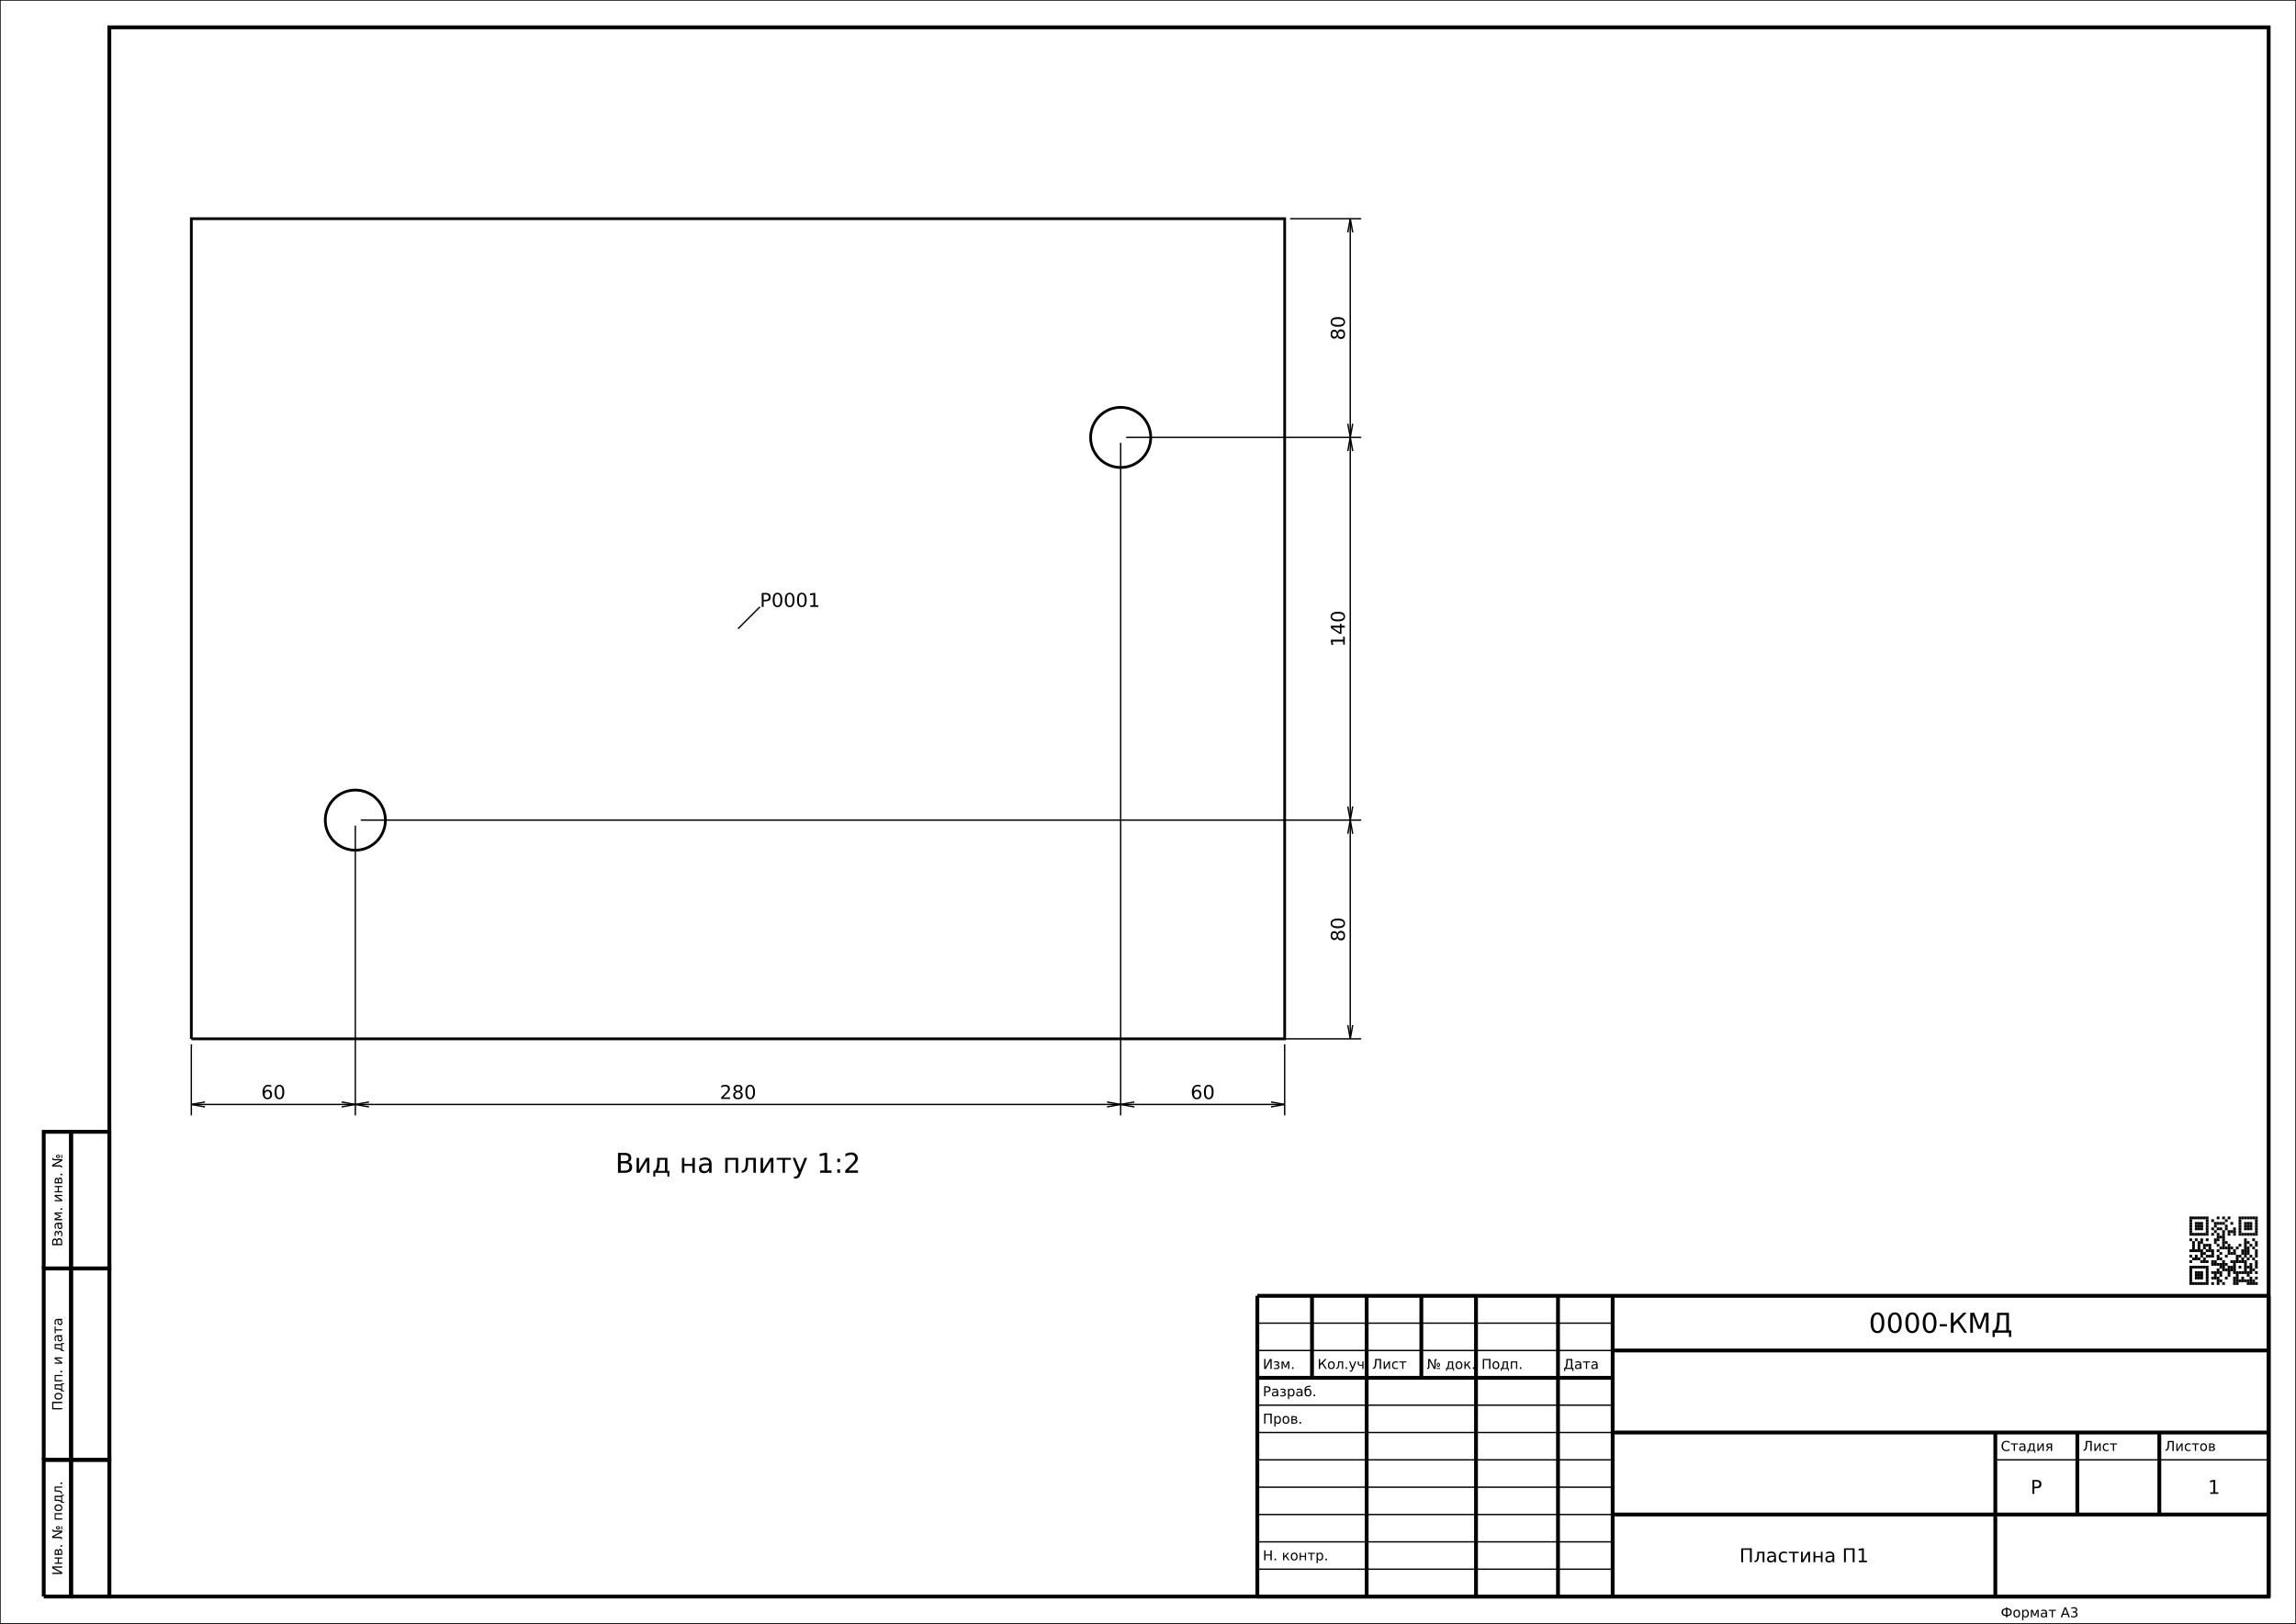
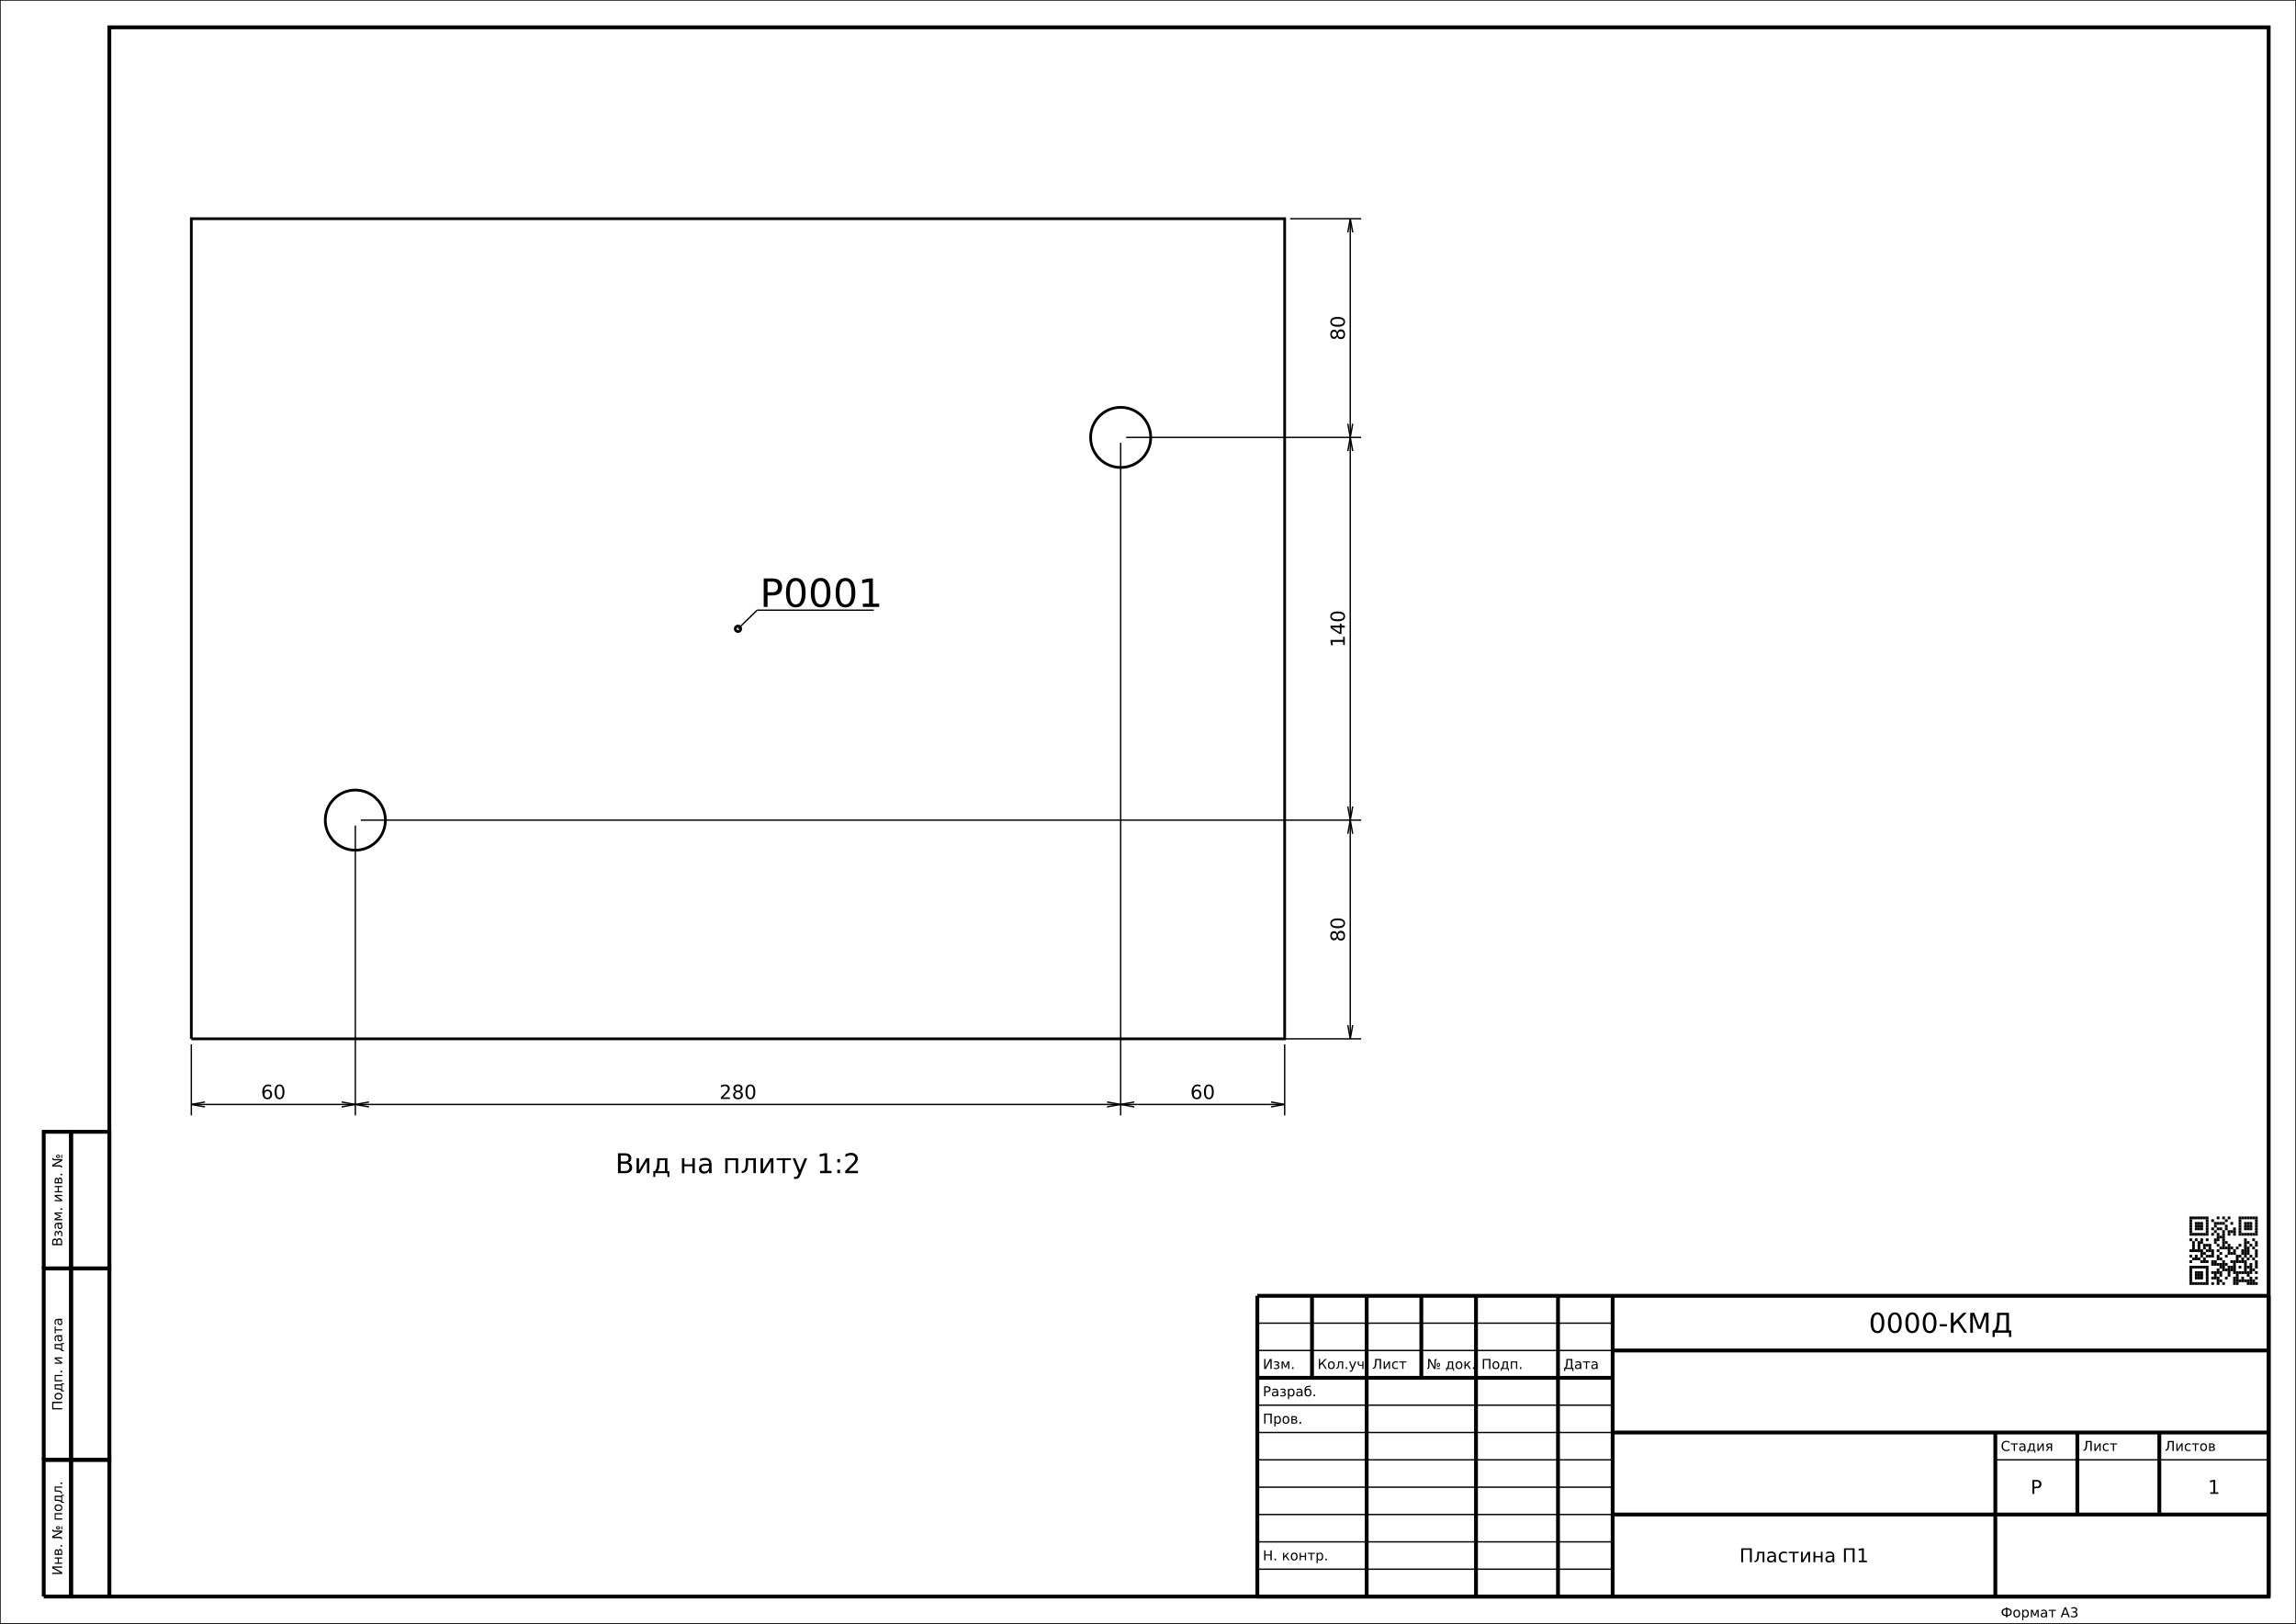
<svg xmlns="http://www.w3.org/2000/svg" width="420mm" height="297mm" viewBox="0 0 420 297" font-family="DejaVu Sans, Arial, sans-serif" data-drawing="901">
  <rect width="420" height="297" fill="#fff" />
  <polyline class="Thin" points="0,297 420,297 420,0 0,0 0,297" fill="none" stroke="#000" stroke-width="0.25" />
  <polyline class="Frame" points="20,292 415,292 415,5 20,5 20,292" fill="none" stroke="#000" stroke-width="0.7" />
  <polyline class="Frame" points="230,292 415,292" fill="none" stroke="#000" stroke-width="0.7" />
  <polyline class="Frame" points="415,292 415,237" fill="none" stroke="#000" stroke-width="0.7" />
  <polyline class="Frame" points="415,237 230,237" fill="none" stroke="#000" stroke-width="0.7" />
  <polyline class="Frame" points="230,237 230,292" fill="none" stroke="#000" stroke-width="0.7" />
  <polyline class="Thin" points="230,287 295,287" fill="none" stroke="#000" stroke-width="0.25" />
  <polyline class="Thin" points="230,282 295,282" fill="none" stroke="#000" stroke-width="0.25" />
  <polyline class="Thin" points="230,277 295,277" fill="none" stroke="#000" stroke-width="0.25" />
  <polyline class="Thin" points="230,272 295,272" fill="none" stroke="#000" stroke-width="0.25" />
  <polyline class="Thin" points="230,267 295,267" fill="none" stroke="#000" stroke-width="0.25" />
  <polyline class="Thin" points="230,262 295,262" fill="none" stroke="#000" stroke-width="0.25" />
  <polyline class="Thin" points="230,257 295,257" fill="none" stroke="#000" stroke-width="0.25" />
  <polyline class="Frame" points="230,252 295,252" fill="none" stroke="#000" stroke-width="0.7" />
  <polyline class="Thin" points="230,247 295,247" fill="none" stroke="#000" stroke-width="0.25" />
  <polyline class="Thin" points="230,242 295,242" fill="none" stroke="#000" stroke-width="0.25" />
  <polyline class="Frame" points="240,252 240,237" fill="none" stroke="#000" stroke-width="0.7" />
  <polyline class="Frame" points="260,252 260,237" fill="none" stroke="#000" stroke-width="0.7" />
  <polyline class="Frame" points="250,292 250,237" fill="none" stroke="#000" stroke-width="0.7" />
  <polyline class="Frame" points="270,292 270,237" fill="none" stroke="#000" stroke-width="0.7" />
  <polyline class="Frame" points="285,292 285,237" fill="none" stroke="#000" stroke-width="0.7" />
  <polyline class="Frame" points="295,292 295,237" fill="none" stroke="#000" stroke-width="0.7" />
  <polyline class="Frame" points="295,247 415,247" fill="none" stroke="#000" stroke-width="0.7" />
  <polyline class="Frame" points="295,262 415,262" fill="none" stroke="#000" stroke-width="0.7" />
  <polyline class="Thin" points="365,267 415,267" fill="none" stroke="#000" stroke-width="0.25" />
  <polyline class="Frame" points="295,277 415,277" fill="none" stroke="#000" stroke-width="0.7" />
  <polyline class="Frame" points="365,292 365,262" fill="none" stroke="#000" stroke-width="0.7" />
  <polyline class="Frame" points="380,277 380,262" fill="none" stroke="#000" stroke-width="0.7" />
  <polyline class="Frame" points="395,277 395,262" fill="none" stroke="#000" stroke-width="0.7" />
  <polyline class="Frame" points="8,292 13,292 13,267 8,267 8,292" fill="none" stroke="#000" stroke-width="0.7" />
  <polyline class="Frame" points="13,292 20,292 20,267 13,267 13,292" fill="none" stroke="#000" stroke-width="0.7" />
  <polyline class="Frame" points="8,267 13,267 13,232 8,232 8,267" fill="none" stroke="#000" stroke-width="0.7" />
  <polyline class="Frame" points="13,267 20,267 20,232 13,232 13,267" fill="none" stroke="#000" stroke-width="0.7" />
  <polyline class="Frame" points="8,232 13,232 13,207 8,207 8,232" fill="none" stroke="#000" stroke-width="0.7" />
  <polyline class="Frame" points="13,232 20,232 20,207 13,207 13,232" fill="none" stroke="#000" stroke-width="0.7" />
  <rect x="400.5" y="222.5" width="0.5" height="0.5" fill="#000" />
  <rect x="401" y="222.5" width="0.5" height="0.5" fill="#000" />
  <rect x="401.5" y="222.5" width="0.5" height="0.5" fill="#000" />
  <rect x="402" y="222.5" width="0.5" height="0.5" fill="#000" />
  <rect x="402.5" y="222.5" width="0.5" height="0.5" fill="#000" />
  <rect x="403" y="222.5" width="0.5" height="0.5" fill="#000" />
  <rect x="403.5" y="222.5" width="0.5" height="0.5" fill="#000" />
  <rect x="405.5" y="222.5" width="0.5" height="0.5" fill="#000" />
  <rect x="406.5" y="222.5" width="0.5" height="0.5" fill="#000" />
  <rect x="407.5" y="222.5" width="0.5" height="0.5" fill="#000" />
  <rect x="409.5" y="222.5" width="0.5" height="0.5" fill="#000" />
  <rect x="410" y="222.5" width="0.5" height="0.5" fill="#000" />
  <rect x="410.5" y="222.5" width="0.5" height="0.5" fill="#000" />
  <rect x="411" y="222.5" width="0.5" height="0.5" fill="#000" />
  <rect x="411.5" y="222.5" width="0.5" height="0.5" fill="#000" />
  <rect x="412" y="222.5" width="0.5" height="0.5" fill="#000" />
  <rect x="412.5" y="222.5" width="0.5" height="0.5" fill="#000" />
  <rect x="400.5" y="223" width="0.5" height="0.5" fill="#000" />
  <rect x="403.5" y="223" width="0.5" height="0.5" fill="#000" />
  <rect x="404.5" y="223" width="0.5" height="0.5" fill="#000" />
  <rect x="407" y="223" width="0.5" height="0.5" fill="#000" />
  <rect x="409.5" y="223" width="0.5" height="0.5" fill="#000" />
  <rect x="412.5" y="223" width="0.5" height="0.5" fill="#000" />
  <rect x="400.5" y="223.5" width="0.5" height="0.5" fill="#000" />
  <rect x="401.5" y="223.5" width="0.5" height="0.5" fill="#000" />
  <rect x="402" y="223.5" width="0.5" height="0.5" fill="#000" />
  <rect x="402.5" y="223.5" width="0.5" height="0.5" fill="#000" />
  <rect x="403.5" y="223.5" width="0.5" height="0.5" fill="#000" />
  <rect x="405" y="223.5" width="0.5" height="0.5" fill="#000" />
  <rect x="405.5" y="223.5" width="0.5" height="0.5" fill="#000" />
  <rect x="406" y="223.5" width="0.5" height="0.5" fill="#000" />
  <rect x="406.5" y="223.5" width="0.5" height="0.5" fill="#000" />
  <rect x="408" y="223.5" width="0.5" height="0.5" fill="#000" />
  <rect x="409.5" y="223.5" width="0.5" height="0.5" fill="#000" />
  <rect x="410.5" y="223.5" width="0.5" height="0.5" fill="#000" />
  <rect x="411" y="223.5" width="0.5" height="0.5" fill="#000" />
  <rect x="411.5" y="223.5" width="0.5" height="0.5" fill="#000" />
  <rect x="412.5" y="223.5" width="0.5" height="0.5" fill="#000" />
  <rect x="400.5" y="224" width="0.5" height="0.5" fill="#000" />
  <rect x="401.5" y="224" width="0.5" height="0.5" fill="#000" />
  <rect x="402" y="224" width="0.5" height="0.5" fill="#000" />
  <rect x="402.5" y="224" width="0.5" height="0.5" fill="#000" />
  <rect x="403.5" y="224" width="0.5" height="0.5" fill="#000" />
  <rect x="405" y="224" width="0.5" height="0.5" fill="#000" />
  <rect x="407" y="224" width="0.5" height="0.5" fill="#000" />
  <rect x="409.5" y="224" width="0.5" height="0.5" fill="#000" />
  <rect x="410.5" y="224" width="0.5" height="0.5" fill="#000" />
  <rect x="411" y="224" width="0.5" height="0.5" fill="#000" />
  <rect x="411.5" y="224" width="0.5" height="0.5" fill="#000" />
  <rect x="412.5" y="224" width="0.5" height="0.5" fill="#000" />
  <rect x="400.5" y="224.5" width="0.5" height="0.5" fill="#000" />
  <rect x="401.5" y="224.5" width="0.5" height="0.5" fill="#000" />
  <rect x="402" y="224.5" width="0.5" height="0.5" fill="#000" />
  <rect x="402.5" y="224.5" width="0.5" height="0.5" fill="#000" />
  <rect x="403.5" y="224.5" width="0.5" height="0.5" fill="#000" />
  <rect x="404.5" y="224.5" width="0.5" height="0.5" fill="#000" />
  <rect x="405.5" y="224.5" width="0.5" height="0.5" fill="#000" />
  <rect x="406" y="224.5" width="0.5" height="0.5" fill="#000" />
  <rect x="407" y="224.5" width="0.5" height="0.5" fill="#000" />
  <rect x="408.5" y="224.5" width="0.5" height="0.5" fill="#000" />
  <rect x="409.5" y="224.5" width="0.5" height="0.5" fill="#000" />
  <rect x="410.5" y="224.5" width="0.5" height="0.5" fill="#000" />
  <rect x="411" y="224.5" width="0.5" height="0.5" fill="#000" />
  <rect x="411.5" y="224.5" width="0.5" height="0.5" fill="#000" />
  <rect x="412.5" y="224.5" width="0.5" height="0.5" fill="#000" />
  <rect x="400.5" y="225" width="0.5" height="0.5" fill="#000" />
  <rect x="403.5" y="225" width="0.5" height="0.5" fill="#000" />
  <rect x="405" y="225" width="0.5" height="0.5" fill="#000" />
  <rect x="406.5" y="225" width="0.5" height="0.5" fill="#000" />
  <rect x="407.5" y="225" width="0.5" height="0.5" fill="#000" />
  <rect x="408" y="225" width="0.5" height="0.5" fill="#000" />
  <rect x="408.5" y="225" width="0.5" height="0.5" fill="#000" />
  <rect x="409.5" y="225" width="0.5" height="0.5" fill="#000" />
  <rect x="412.5" y="225" width="0.5" height="0.5" fill="#000" />
  <rect x="400.5" y="225.5" width="0.5" height="0.5" fill="#000" />
  <rect x="401" y="225.5" width="0.5" height="0.5" fill="#000" />
  <rect x="401.5" y="225.5" width="0.5" height="0.5" fill="#000" />
  <rect x="402" y="225.5" width="0.5" height="0.5" fill="#000" />
  <rect x="402.5" y="225.5" width="0.5" height="0.5" fill="#000" />
  <rect x="403" y="225.5" width="0.5" height="0.5" fill="#000" />
  <rect x="403.5" y="225.5" width="0.5" height="0.5" fill="#000" />
  <rect x="404.5" y="225.5" width="0.5" height="0.5" fill="#000" />
  <rect x="405.5" y="225.5" width="0.5" height="0.5" fill="#000" />
  <rect x="406.5" y="225.5" width="0.5" height="0.5" fill="#000" />
  <rect x="407.5" y="225.5" width="0.5" height="0.5" fill="#000" />
  <rect x="408.5" y="225.5" width="0.5" height="0.5" fill="#000" />
  <rect x="409.5" y="225.5" width="0.5" height="0.5" fill="#000" />
  <rect x="410" y="225.5" width="0.5" height="0.5" fill="#000" />
  <rect x="410.5" y="225.5" width="0.5" height="0.5" fill="#000" />
  <rect x="411" y="225.5" width="0.5" height="0.5" fill="#000" />
  <rect x="411.5" y="225.5" width="0.5" height="0.5" fill="#000" />
  <rect x="412" y="225.5" width="0.5" height="0.5" fill="#000" />
  <rect x="412.5" y="225.5" width="0.5" height="0.5" fill="#000" />
  <rect x="405.5" y="226" width="0.5" height="0.5" fill="#000" />
  <rect x="406" y="226" width="0.5" height="0.5" fill="#000" />
  <rect x="406.5" y="226" width="0.5" height="0.5" fill="#000" />
  <rect x="400.5" y="226.5" width="0.5" height="0.5" fill="#000" />
  <rect x="401.5" y="226.5" width="0.5" height="0.5" fill="#000" />
  <rect x="402.5" y="226.5" width="0.5" height="0.5" fill="#000" />
  <rect x="403.5" y="226.5" width="0.5" height="0.5" fill="#000" />
  <rect x="405" y="226.5" width="0.5" height="0.5" fill="#000" />
  <rect x="405.5" y="226.5" width="0.5" height="0.5" fill="#000" />
  <rect x="406.5" y="226.5" width="0.5" height="0.5" fill="#000" />
  <rect x="410.5" y="226.5" width="0.5" height="0.5" fill="#000" />
  <rect x="412" y="226.5" width="0.5" height="0.5" fill="#000" />
  <rect x="401" y="227" width="0.5" height="0.5" fill="#000" />
  <rect x="402" y="227" width="0.5" height="0.5" fill="#000" />
  <rect x="402.5" y="227" width="0.5" height="0.5" fill="#000" />
  <rect x="405" y="227" width="0.5" height="0.5" fill="#000" />
  <rect x="406.5" y="227" width="0.5" height="0.5" fill="#000" />
  <rect x="407" y="227" width="0.5" height="0.5" fill="#000" />
  <rect x="410.5" y="227" width="0.5" height="0.5" fill="#000" />
  <rect x="411" y="227" width="0.5" height="0.5" fill="#000" />
  <rect x="412.5" y="227" width="0.5" height="0.5" fill="#000" />
  <rect x="401" y="227.5" width="0.5" height="0.5" fill="#000" />
  <rect x="402" y="227.5" width="0.5" height="0.5" fill="#000" />
  <rect x="403" y="227.5" width="0.5" height="0.5" fill="#000" />
  <rect x="403.5" y="227.5" width="0.5" height="0.5" fill="#000" />
  <rect x="404" y="227.5" width="0.5" height="0.5" fill="#000" />
  <rect x="405.5" y="227.5" width="0.5" height="0.5" fill="#000" />
  <rect x="406.5" y="227.5" width="0.5" height="0.5" fill="#000" />
  <rect x="407.5" y="227.5" width="0.5" height="0.5" fill="#000" />
  <rect x="409.5" y="227.5" width="0.5" height="0.5" fill="#000" />
  <rect x="410.5" y="227.5" width="0.5" height="0.5" fill="#000" />
  <rect x="411.5" y="227.5" width="0.5" height="0.5" fill="#000" />
  <rect x="412.5" y="227.5" width="0.5" height="0.5" fill="#000" />
  <rect x="401" y="228" width="0.5" height="0.5" fill="#000" />
  <rect x="402" y="228" width="0.5" height="0.5" fill="#000" />
  <rect x="403" y="228" width="0.5" height="0.5" fill="#000" />
  <rect x="404" y="228" width="0.5" height="0.5" fill="#000" />
  <rect x="406" y="228" width="0.5" height="0.5" fill="#000" />
  <rect x="406.5" y="228" width="0.5" height="0.5" fill="#000" />
  <rect x="407" y="228" width="0.5" height="0.5" fill="#000" />
  <rect x="407.5" y="228" width="0.5" height="0.5" fill="#000" />
  <rect x="408" y="228" width="0.5" height="0.5" fill="#000" />
  <rect x="409" y="228" width="0.5" height="0.5" fill="#000" />
  <rect x="410.5" y="228" width="0.5" height="0.5" fill="#000" />
  <rect x="411" y="228" width="0.5" height="0.5" fill="#000" />
  <rect x="412" y="228" width="0.5" height="0.5" fill="#000" />
  <rect x="400.5" y="228.5" width="0.5" height="0.5" fill="#000" />
  <rect x="401" y="228.5" width="0.5" height="0.5" fill="#000" />
  <rect x="401.5" y="228.5" width="0.5" height="0.5" fill="#000" />
  <rect x="402" y="228.5" width="0.5" height="0.5" fill="#000" />
  <rect x="402.5" y="228.5" width="0.5" height="0.5" fill="#000" />
  <rect x="403.5" y="228.5" width="0.5" height="0.5" fill="#000" />
  <rect x="404" y="228.5" width="0.5" height="0.5" fill="#000" />
  <rect x="404.5" y="228.5" width="0.5" height="0.5" fill="#000" />
  <rect x="405.5" y="228.5" width="0.5" height="0.5" fill="#000" />
  <rect x="407.5" y="228.5" width="0.5" height="0.5" fill="#000" />
  <rect x="408.5" y="228.5" width="0.5" height="0.5" fill="#000" />
  <rect x="410" y="228.5" width="0.5" height="0.5" fill="#000" />
  <rect x="410.5" y="228.5" width="0.5" height="0.5" fill="#000" />
  <rect x="411" y="228.5" width="0.5" height="0.5" fill="#000" />
  <rect x="412.5" y="228.5" width="0.5" height="0.5" fill="#000" />
  <rect x="402.5" y="229" width="0.5" height="0.5" fill="#000" />
  <rect x="403" y="229" width="0.5" height="0.5" fill="#000" />
  <rect x="404.5" y="229" width="0.5" height="0.5" fill="#000" />
  <rect x="406" y="229" width="0.5" height="0.5" fill="#000" />
  <rect x="407.5" y="229" width="0.5" height="0.5" fill="#000" />
  <rect x="408" y="229" width="0.5" height="0.5" fill="#000" />
  <rect x="408.5" y="229" width="0.5" height="0.5" fill="#000" />
  <rect x="410" y="229" width="0.5" height="0.5" fill="#000" />
  <rect x="410.5" y="229" width="0.5" height="0.5" fill="#000" />
  <rect x="411" y="229" width="0.5" height="0.5" fill="#000" />
  <rect x="412.5" y="229" width="0.5" height="0.5" fill="#000" />
  <rect x="400.5" y="229.5" width="0.5" height="0.5" fill="#000" />
  <rect x="401.5" y="229.5" width="0.5" height="0.5" fill="#000" />
  <rect x="402.5" y="229.5" width="0.5" height="0.5" fill="#000" />
  <rect x="403.5" y="229.5" width="0.5" height="0.5" fill="#000" />
  <rect x="404" y="229.5" width="0.5" height="0.5" fill="#000" />
  <rect x="404.5" y="229.5" width="0.5" height="0.5" fill="#000" />
  <rect x="405.5" y="229.5" width="0.5" height="0.5" fill="#000" />
  <rect x="407" y="229.5" width="0.5" height="0.5" fill="#000" />
  <rect x="409" y="229.5" width="0.5" height="0.5" fill="#000" />
  <rect x="409.5" y="229.5" width="0.5" height="0.5" fill="#000" />
  <rect x="410.5" y="229.5" width="0.5" height="0.5" fill="#000" />
  <rect x="411.5" y="229.5" width="0.5" height="0.5" fill="#000" />
  <rect x="412.5" y="229.5" width="0.5" height="0.5" fill="#000" />
  <rect x="401" y="230" width="0.5" height="0.5" fill="#000" />
  <rect x="401.5" y="230" width="0.5" height="0.5" fill="#000" />
  <rect x="402" y="230" width="0.5" height="0.5" fill="#000" />
  <rect x="403" y="230" width="0.5" height="0.5" fill="#000" />
  <rect x="405.5" y="230" width="0.5" height="0.5" fill="#000" />
  <rect x="406" y="230" width="0.5" height="0.5" fill="#000" />
  <rect x="409" y="230" width="0.5" height="0.5" fill="#000" />
  <rect x="410" y="230" width="0.5" height="0.5" fill="#000" />
  <rect x="411" y="230" width="0.5" height="0.5" fill="#000" />
  <rect x="412" y="230" width="0.5" height="0.5" fill="#000" />
  <rect x="400.5" y="230.5" width="0.5" height="0.5" fill="#000" />
  <rect x="402.5" y="230.5" width="0.5" height="0.5" fill="#000" />
  <rect x="403" y="230.5" width="0.5" height="0.5" fill="#000" />
  <rect x="403.5" y="230.5" width="0.5" height="0.5" fill="#000" />
  <rect x="404.5" y="230.5" width="0.5" height="0.5" fill="#000" />
  <rect x="405" y="230.5" width="0.5" height="0.5" fill="#000" />
  <rect x="406.5" y="230.5" width="0.5" height="0.5" fill="#000" />
  <rect x="408" y="230.5" width="0.5" height="0.5" fill="#000" />
  <rect x="408.5" y="230.5" width="0.5" height="0.5" fill="#000" />
  <rect x="409" y="230.5" width="0.5" height="0.5" fill="#000" />
  <rect x="409.5" y="230.5" width="0.5" height="0.5" fill="#000" />
  <rect x="410" y="230.5" width="0.5" height="0.5" fill="#000" />
  <rect x="410.5" y="230.5" width="0.5" height="0.5" fill="#000" />
  <rect x="412.5" y="230.5" width="0.5" height="0.5" fill="#000" />
  <rect x="404.5" y="231" width="0.5" height="0.5" fill="#000" />
  <rect x="405" y="231" width="0.5" height="0.5" fill="#000" />
  <rect x="405.5" y="231" width="0.5" height="0.5" fill="#000" />
  <rect x="406" y="231" width="0.5" height="0.5" fill="#000" />
  <rect x="406.5" y="231" width="0.5" height="0.5" fill="#000" />
  <rect x="407" y="231" width="0.5" height="0.5" fill="#000" />
  <rect x="408.5" y="231" width="0.5" height="0.5" fill="#000" />
  <rect x="410.5" y="231" width="0.5" height="0.5" fill="#000" />
  <rect x="411.5" y="231" width="0.5" height="0.5" fill="#000" />
  <rect x="412.5" y="231" width="0.5" height="0.5" fill="#000" />
  <rect x="400.5" y="231.5" width="0.5" height="0.5" fill="#000" />
  <rect x="401" y="231.5" width="0.5" height="0.5" fill="#000" />
  <rect x="401.5" y="231.5" width="0.5" height="0.5" fill="#000" />
  <rect x="402" y="231.5" width="0.5" height="0.5" fill="#000" />
  <rect x="402.5" y="231.5" width="0.5" height="0.5" fill="#000" />
  <rect x="403" y="231.5" width="0.5" height="0.5" fill="#000" />
  <rect x="403.5" y="231.5" width="0.5" height="0.5" fill="#000" />
  <rect x="406" y="231.5" width="0.5" height="0.5" fill="#000" />
  <rect x="406.5" y="231.5" width="0.5" height="0.5" fill="#000" />
  <rect x="407.5" y="231.5" width="0.5" height="0.5" fill="#000" />
  <rect x="408" y="231.5" width="0.5" height="0.5" fill="#000" />
  <rect x="408.5" y="231.5" width="0.5" height="0.5" fill="#000" />
  <rect x="409.5" y="231.5" width="0.5" height="0.5" fill="#000" />
  <rect x="410.5" y="231.5" width="0.5" height="0.5" fill="#000" />
  <rect x="411" y="231.5" width="0.5" height="0.5" fill="#000" />
  <rect x="411.5" y="231.5" width="0.5" height="0.5" fill="#000" />
  <rect x="412.5" y="231.5" width="0.5" height="0.5" fill="#000" />
  <rect x="400.5" y="232" width="0.5" height="0.5" fill="#000" />
  <rect x="403.5" y="232" width="0.5" height="0.5" fill="#000" />
  <rect x="405.5" y="232" width="0.5" height="0.5" fill="#000" />
  <rect x="406.5" y="232" width="0.5" height="0.5" fill="#000" />
  <rect x="407" y="232" width="0.5" height="0.5" fill="#000" />
  <rect x="407.5" y="232" width="0.5" height="0.5" fill="#000" />
  <rect x="408" y="232" width="0.5" height="0.5" fill="#000" />
  <rect x="408.5" y="232" width="0.5" height="0.5" fill="#000" />
  <rect x="410.5" y="232" width="0.5" height="0.5" fill="#000" />
  <rect x="411.5" y="232" width="0.5" height="0.5" fill="#000" />
  <rect x="412" y="232" width="0.5" height="0.5" fill="#000" />
  <rect x="400.5" y="232.5" width="0.5" height="0.5" fill="#000" />
  <rect x="401.5" y="232.5" width="0.5" height="0.5" fill="#000" />
  <rect x="402" y="232.5" width="0.5" height="0.5" fill="#000" />
  <rect x="402.5" y="232.5" width="0.5" height="0.5" fill="#000" />
  <rect x="403.5" y="232.5" width="0.5" height="0.5" fill="#000" />
  <rect x="404.5" y="232.5" width="0.5" height="0.5" fill="#000" />
  <rect x="405" y="232.5" width="0.5" height="0.5" fill="#000" />
  <rect x="405.5" y="232.5" width="0.5" height="0.5" fill="#000" />
  <rect x="406" y="232.5" width="0.5" height="0.5" fill="#000" />
  <rect x="407.5" y="232.5" width="0.5" height="0.5" fill="#000" />
  <rect x="408.5" y="232.5" width="0.5" height="0.5" fill="#000" />
  <rect x="409" y="232.5" width="0.5" height="0.5" fill="#000" />
  <rect x="409.5" y="232.5" width="0.5" height="0.5" fill="#000" />
  <rect x="410" y="232.5" width="0.5" height="0.5" fill="#000" />
  <rect x="410.5" y="232.5" width="0.5" height="0.5" fill="#000" />
  <rect x="411" y="232.5" width="0.5" height="0.5" fill="#000" />
  <rect x="411.5" y="232.5" width="0.5" height="0.5" fill="#000" />
  <rect x="412.5" y="232.5" width="0.5" height="0.5" fill="#000" />
  <rect x="400.5" y="233" width="0.5" height="0.5" fill="#000" />
  <rect x="401.5" y="233" width="0.5" height="0.5" fill="#000" />
  <rect x="402" y="233" width="0.5" height="0.5" fill="#000" />
  <rect x="402.5" y="233" width="0.5" height="0.5" fill="#000" />
  <rect x="403.5" y="233" width="0.5" height="0.5" fill="#000" />
  <rect x="405" y="233" width="0.5" height="0.5" fill="#000" />
  <rect x="406" y="233" width="0.5" height="0.5" fill="#000" />
  <rect x="407.5" y="233" width="0.5" height="0.5" fill="#000" />
  <rect x="409" y="233" width="0.5" height="0.5" fill="#000" />
  <rect x="411" y="233" width="0.5" height="0.5" fill="#000" />
  <rect x="400.5" y="233.5" width="0.5" height="0.5" fill="#000" />
  <rect x="401.5" y="233.5" width="0.5" height="0.5" fill="#000" />
  <rect x="402" y="233.5" width="0.5" height="0.5" fill="#000" />
  <rect x="402.5" y="233.5" width="0.5" height="0.5" fill="#000" />
  <rect x="403.5" y="233.5" width="0.5" height="0.5" fill="#000" />
  <rect x="404.5" y="233.5" width="0.5" height="0.5" fill="#000" />
  <rect x="405" y="233.5" width="0.5" height="0.5" fill="#000" />
  <rect x="405.5" y="233.5" width="0.5" height="0.5" fill="#000" />
  <rect x="407" y="233.5" width="0.5" height="0.5" fill="#000" />
  <rect x="408.5" y="233.5" width="0.5" height="0.5" fill="#000" />
  <rect x="409" y="233.5" width="0.5" height="0.5" fill="#000" />
  <rect x="410" y="233.5" width="0.5" height="0.5" fill="#000" />
  <rect x="411.5" y="233.5" width="0.5" height="0.5" fill="#000" />
  <rect x="412.5" y="233.5" width="0.5" height="0.5" fill="#000" />
  <rect x="400.5" y="234" width="0.5" height="0.5" fill="#000" />
  <rect x="403.5" y="234" width="0.5" height="0.5" fill="#000" />
  <rect x="405.5" y="234" width="0.5" height="0.5" fill="#000" />
  <rect x="406" y="234" width="0.5" height="0.5" fill="#000" />
  <rect x="408.5" y="234" width="0.5" height="0.5" fill="#000" />
  <rect x="409" y="234" width="0.5" height="0.5" fill="#000" />
  <rect x="409.5" y="234" width="0.5" height="0.5" fill="#000" />
  <rect x="410" y="234" width="0.5" height="0.5" fill="#000" />
  <rect x="410.5" y="234" width="0.5" height="0.5" fill="#000" />
  <rect x="411" y="234" width="0.5" height="0.5" fill="#000" />
  <rect x="411.5" y="234" width="0.5" height="0.5" fill="#000" />
  <rect x="412" y="234" width="0.5" height="0.5" fill="#000" />
  <rect x="400.5" y="234.5" width="0.5" height="0.5" fill="#000" />
  <rect x="401" y="234.5" width="0.5" height="0.5" fill="#000" />
  <rect x="401.5" y="234.5" width="0.5" height="0.5" fill="#000" />
  <rect x="402" y="234.5" width="0.5" height="0.5" fill="#000" />
  <rect x="402.5" y="234.5" width="0.5" height="0.5" fill="#000" />
  <rect x="403" y="234.5" width="0.5" height="0.5" fill="#000" />
  <rect x="403.5" y="234.5" width="0.5" height="0.5" fill="#000" />
  <rect x="404.5" y="234.5" width="0.5" height="0.5" fill="#000" />
  <rect x="405.5" y="234.5" width="0.5" height="0.5" fill="#000" />
  <rect x="406.5" y="234.5" width="0.5" height="0.5" fill="#000" />
  <rect x="408.5" y="234.5" width="0.5" height="0.5" fill="#000" />
  <rect x="409" y="234.5" width="0.5" height="0.5" fill="#000" />
  <rect x="411" y="234.5" width="0.5" height="0.5" fill="#000" />
  <rect x="411.5" y="234.5" width="0.5" height="0.5" fill="#000" />
  <rect x="412" y="234.5" width="0.5" height="0.5" fill="#000" />
  <rect x="412.5" y="234.5" width="0.5" height="0.5" fill="#000" />
  <g class="view" data-view="1">
    <polyline class="Visible" data-object="11" points="35,190 35,40 235,40 235,190 35,190" fill="none" stroke="#000" stroke-width="0.5" />
    <polyline class="Visible" data-object="11" points="59.5,150 59.526,150.53 59.602,151.055 59.729,151.57 59.917,152.101 60.143,152.581 60.414,153.037 60.749,153.49 61.105,153.883 61.497,154.24 61.922,154.558 62.405,154.849 62.884,155.077 63.414,155.266 63.929,155.395 64.454,155.473 65.017,155.5 65.546,155.473 66.103,155.388 66.617,155.257 67.116,155.077 67.595,154.849 68.05,154.577 68.477,154.261 68.895,153.883 69.251,153.49 69.567,153.064 69.857,152.581 70.083,152.101 70.262,151.602 70.398,151.055 70.474,150.53 70.5,150 70.471,149.437 70.391,148.913 70.262,148.398 70.083,147.899 69.841,147.39 69.567,146.936 69.251,146.51 68.895,146.117 68.503,145.76 68.078,145.442 67.625,145.167 67.116,144.923 66.617,144.743 66.071,144.605 65.546,144.527 65.017,144.5 64.454,144.527 63.929,144.605 63.414,144.734 62.914,144.911 62.405,145.151 61.95,145.423 61.523,145.739 61.105,146.117 60.749,146.51 60.414,146.963 60.143,147.419 59.917,147.899 59.729,148.43 59.602,148.945 59.526,149.47 59.5,150" fill="none" stroke="#000" stroke-width="0.5" />
    <polyline class="Visible" data-object="11" points="199.5,80 199.529,79.437 199.609,78.913 199.738,78.398 199.917,77.899 200.159,77.39 200.433,76.936 200.749,76.51 201.105,76.117 201.497,75.76 201.95,75.423 202.405,75.151 202.914,74.911 203.446,74.724 203.962,74.599 204.487,74.524 205.017,74.5 205.546,74.527 206.071,74.605 206.617,74.743 207.116,74.923 207.595,75.151 208.078,75.442 208.503,75.76 208.895,76.117 209.272,76.536 209.586,76.963 209.857,77.419 210.083,77.899 210.271,78.43 210.398,78.945 210.474,79.47 210.5,80 210.474,80.53 210.398,81.055 210.271,81.57 210.083,82.101 209.857,82.581 209.586,83.037 209.272,83.464 208.895,83.883 208.503,84.24 208.05,84.577 207.595,84.849 207.116,85.077 206.617,85.257 206.071,85.395 205.546,85.473 205.017,85.5 204.454,85.473 203.929,85.395 203.414,85.266 202.914,85.089 202.405,84.849 201.95,84.577 201.497,84.24 201.105,83.883 200.749,83.49 200.433,83.064 200.143,82.581 199.917,82.101 199.738,81.602 199.609,81.087 199.529,80.563 199.5,80" fill="none" stroke="#000" stroke-width="0.5" />
-     <polyline class="Thin" data-object="11" points="135,115 139,111" fill="none" stroke="#000" stroke-width="0.25" />
-     <text x="135" y="214.5" font-size="5" text-anchor="middle" fill="#000">Вид на плиту 1:2</text>
-     <text x="139" y="111" font-size="3.5" text-anchor="start" fill="#000" data-object="11">P0001</text>
+     <polyline class="Visible" points="135.5,115 135.496,114.935 135.483,114.871 135.462,114.809 135.433,114.75 135.397,114.696 135.354,114.646 135.304,114.603 135.25,114.567 135.191,114.538 135.129,114.517 135.065,114.504 135,114.5 134.935,114.504 134.871,114.517 134.809,114.538 134.75,114.567 134.696,114.603 134.646,114.646 134.603,114.696 134.567,114.75 134.538,114.809 134.517,114.871 134.504,114.935 134.5,115 134.504,115.065 134.517,115.129 134.538,115.191 134.567,115.25 134.603,115.304 134.646,115.354 134.696,115.397 134.75,115.433 134.809,115.462 134.871,115.483 134.935,115.496 135,115.5 135.065,115.496 135.129,115.483 135.191,115.462 135.25,115.433 135.304,115.397 135.354,115.354 135.397,115.304 135.433,115.25 135.462,115.191 135.483,115.129 135.496,115.065 135.5,115" fill="none" stroke="#000" stroke-width="0.5" />
+     <polyline class="Thin" data-object="11" points="135,115 138.5,111.6" fill="none" stroke="#000" stroke-width="0.25" />
+     <polyline class="Thin" data-object="11" points="138.5,111.6 159.843,111.6" fill="none" stroke="#000" stroke-width="0.25" />
+     <text x="135" y="214.571" font-size="5" text-anchor="middle" fill="#000">Вид на плиту 1:2</text>
+     <text x="139" y="111" font-size="7.143" text-anchor="start" fill="#000" data-object="11">P0001</text>
  </g>
  <g class="dimension" data-dimension="1" data-view="1">
    <polyline class="Thin" points="35,191 35,204" fill="none" stroke="#000" stroke-width="0.25" />
    <polyline class="Thin" points="65,151 65,204" fill="none" stroke="#000" stroke-width="0.25" />
    <polyline class="Thin" points="205,81 205,204" fill="none" stroke="#000" stroke-width="0.25" />
    <polyline class="Thin" points="235,191 235,204" fill="none" stroke="#000" stroke-width="0.25" />
    <polyline class="Thin" points="35,202 65,202" fill="none" stroke="#000" stroke-width="0.25" />
    <polyline class="Thin" points="37.5,202.45 35,202 37.5,201.55" fill="none" stroke="#000" stroke-width="0.25" />
    <polyline class="Thin" points="62.5,201.55 65,202 62.5,202.45" fill="none" stroke="#000" stroke-width="0.25" />
    <polyline class="Thin" points="65,202 205,202" fill="none" stroke="#000" stroke-width="0.25" />
    <polyline class="Thin" points="67.5,202.45 65,202 67.5,201.55" fill="none" stroke="#000" stroke-width="0.25" />
    <polyline class="Thin" points="202.5,201.55 205,202 202.5,202.45" fill="none" stroke="#000" stroke-width="0.25" />
    <polyline class="Thin" points="205,202 235,202" fill="none" stroke="#000" stroke-width="0.25" />
    <polyline class="Thin" points="207.5,202.45 205,202 207.5,201.55" fill="none" stroke="#000" stroke-width="0.25" />
    <polyline class="Thin" points="232.5,201.55 235,202 232.5,202.45" fill="none" stroke="#000" stroke-width="0.25" />
-     <text x="50" y="201" font-size="3.5" text-anchor="middle" fill="#000">60</text>
-     <text x="135" y="201" font-size="3.5" text-anchor="middle" fill="#000">280</text>
-     <text x="220" y="201" font-size="3.5" text-anchor="middle" fill="#000">60</text>
+     <text x="50" y="201" font-size="3.571" text-anchor="middle" fill="#000">60</text>
+     <text x="135" y="201" font-size="3.571" text-anchor="middle" fill="#000">280</text>
+     <text x="220" y="201" font-size="3.571" text-anchor="middle" fill="#000">60</text>
  </g>
  <g class="dimension" data-dimension="2" data-view="1">
    <polyline class="Thin" points="36,190 249,190" fill="none" stroke="#000" stroke-width="0.25" />
    <polyline class="Thin" points="66,150 249,150" fill="none" stroke="#000" stroke-width="0.25" />
    <polyline class="Thin" points="206,80 249,80" fill="none" stroke="#000" stroke-width="0.25" />
    <polyline class="Thin" points="236,40 249,40" fill="none" stroke="#000" stroke-width="0.25" />
    <polyline class="Thin" points="247,190 247,150" fill="none" stroke="#000" stroke-width="0.25" />
    <polyline class="Thin" points="247.45,187.5 247,190 246.55,187.5" fill="none" stroke="#000" stroke-width="0.25" />
    <polyline class="Thin" points="246.55,152.5 247,150 247.45,152.5" fill="none" stroke="#000" stroke-width="0.25" />
    <polyline class="Thin" points="247,150 247,80" fill="none" stroke="#000" stroke-width="0.25" />
    <polyline class="Thin" points="247.45,147.5 247,150 246.55,147.5" fill="none" stroke="#000" stroke-width="0.25" />
    <polyline class="Thin" points="246.55,82.5 247,80 247.45,82.5" fill="none" stroke="#000" stroke-width="0.25" />
    <polyline class="Thin" points="247,80 247,40" fill="none" stroke="#000" stroke-width="0.25" />
    <polyline class="Thin" points="247.45,77.5 247,80 246.55,77.5" fill="none" stroke="#000" stroke-width="0.25" />
    <polyline class="Thin" points="246.55,42.5 247,40 247.45,42.5" fill="none" stroke="#000" stroke-width="0.25" />
-     <text x="246" y="170" font-size="3.5" text-anchor="middle" fill="#000" transform="rotate(-90 246 170)">80</text>
-     <text x="246" y="115" font-size="3.5" text-anchor="middle" fill="#000" transform="rotate(-90 246 115)">140</text>
-     <text x="246" y="60" font-size="3.5" text-anchor="middle" fill="#000" transform="rotate(-90 246 60)">80</text>
+     <text x="246" y="170" font-size="3.571" text-anchor="middle" fill="#000" transform="rotate(-90 246 170)">80</text>
+     <text x="246" y="115" font-size="3.571" text-anchor="middle" fill="#000" transform="rotate(-90 246 115)">140</text>
+     <text x="246" y="60" font-size="3.571" text-anchor="middle" fill="#000" transform="rotate(-90 246 60)">80</text>
  </g>
  <text x="231" y="250.375" font-size="2.5" text-anchor="start" fill="#000">Изм.</text>
  <text x="241" y="250.375" font-size="2.5" text-anchor="start" fill="#000">Кол.уч</text>
  <text x="251" y="250.375" font-size="2.5" text-anchor="start" fill="#000">Лист</text>
  <text x="261" y="250.375" font-size="2.5" text-anchor="start" fill="#000">№ док.</text>
  <text x="271" y="250.375" font-size="2.5" text-anchor="start" fill="#000">Подп.</text>
  <text x="286" y="250.375" font-size="2.5" text-anchor="start" fill="#000">Дата</text>
  <text x="231" y="255.375" font-size="2.5" text-anchor="start" fill="#000">Разраб.</text>
  <text x="231" y="260.375" font-size="2.5" text-anchor="start" fill="#000">Пров.</text>
  <text x="231" y="285.375" font-size="2.5" text-anchor="start" fill="#000">Н. контр.</text>
  <text x="366" y="265.375" font-size="2.5" text-anchor="start" fill="#000">Стадия</text>
  <text x="381" y="265.375" font-size="2.5" text-anchor="start" fill="#000">Лист</text>
  <text x="396" y="265.375" font-size="2.5" text-anchor="start" fill="#000">Листов</text>
  <text x="355" y="243.75" font-size="5" text-anchor="middle" fill="#000">0000-КМД</text>
  <text x="330" y="285.725" font-size="3.5" text-anchor="middle" fill="#000">Пластина П1</text>
  <text x="372.5" y="273.225" font-size="3.5" text-anchor="middle" fill="#000">Р</text>
  <text x="405" y="273.225" font-size="3.5" text-anchor="middle" fill="#000">1</text>
  <text x="366" y="295.8" font-size="2.5" text-anchor="start" fill="#000">Формат A3</text>
  <text x="11.375" y="279.5" font-size="2.5" text-anchor="middle" fill="#000" transform="rotate(-90 11.375 279.5)">Инв. № подл.</text>
  <text x="11.375" y="249.5" font-size="2.5" text-anchor="middle" fill="#000" transform="rotate(-90 11.375 249.5)">Подп. и дата</text>
  <text x="11.375" y="219.5" font-size="2.5" text-anchor="middle" fill="#000" transform="rotate(-90 11.375 219.5)">Взам. инв. №</text>
</svg>
